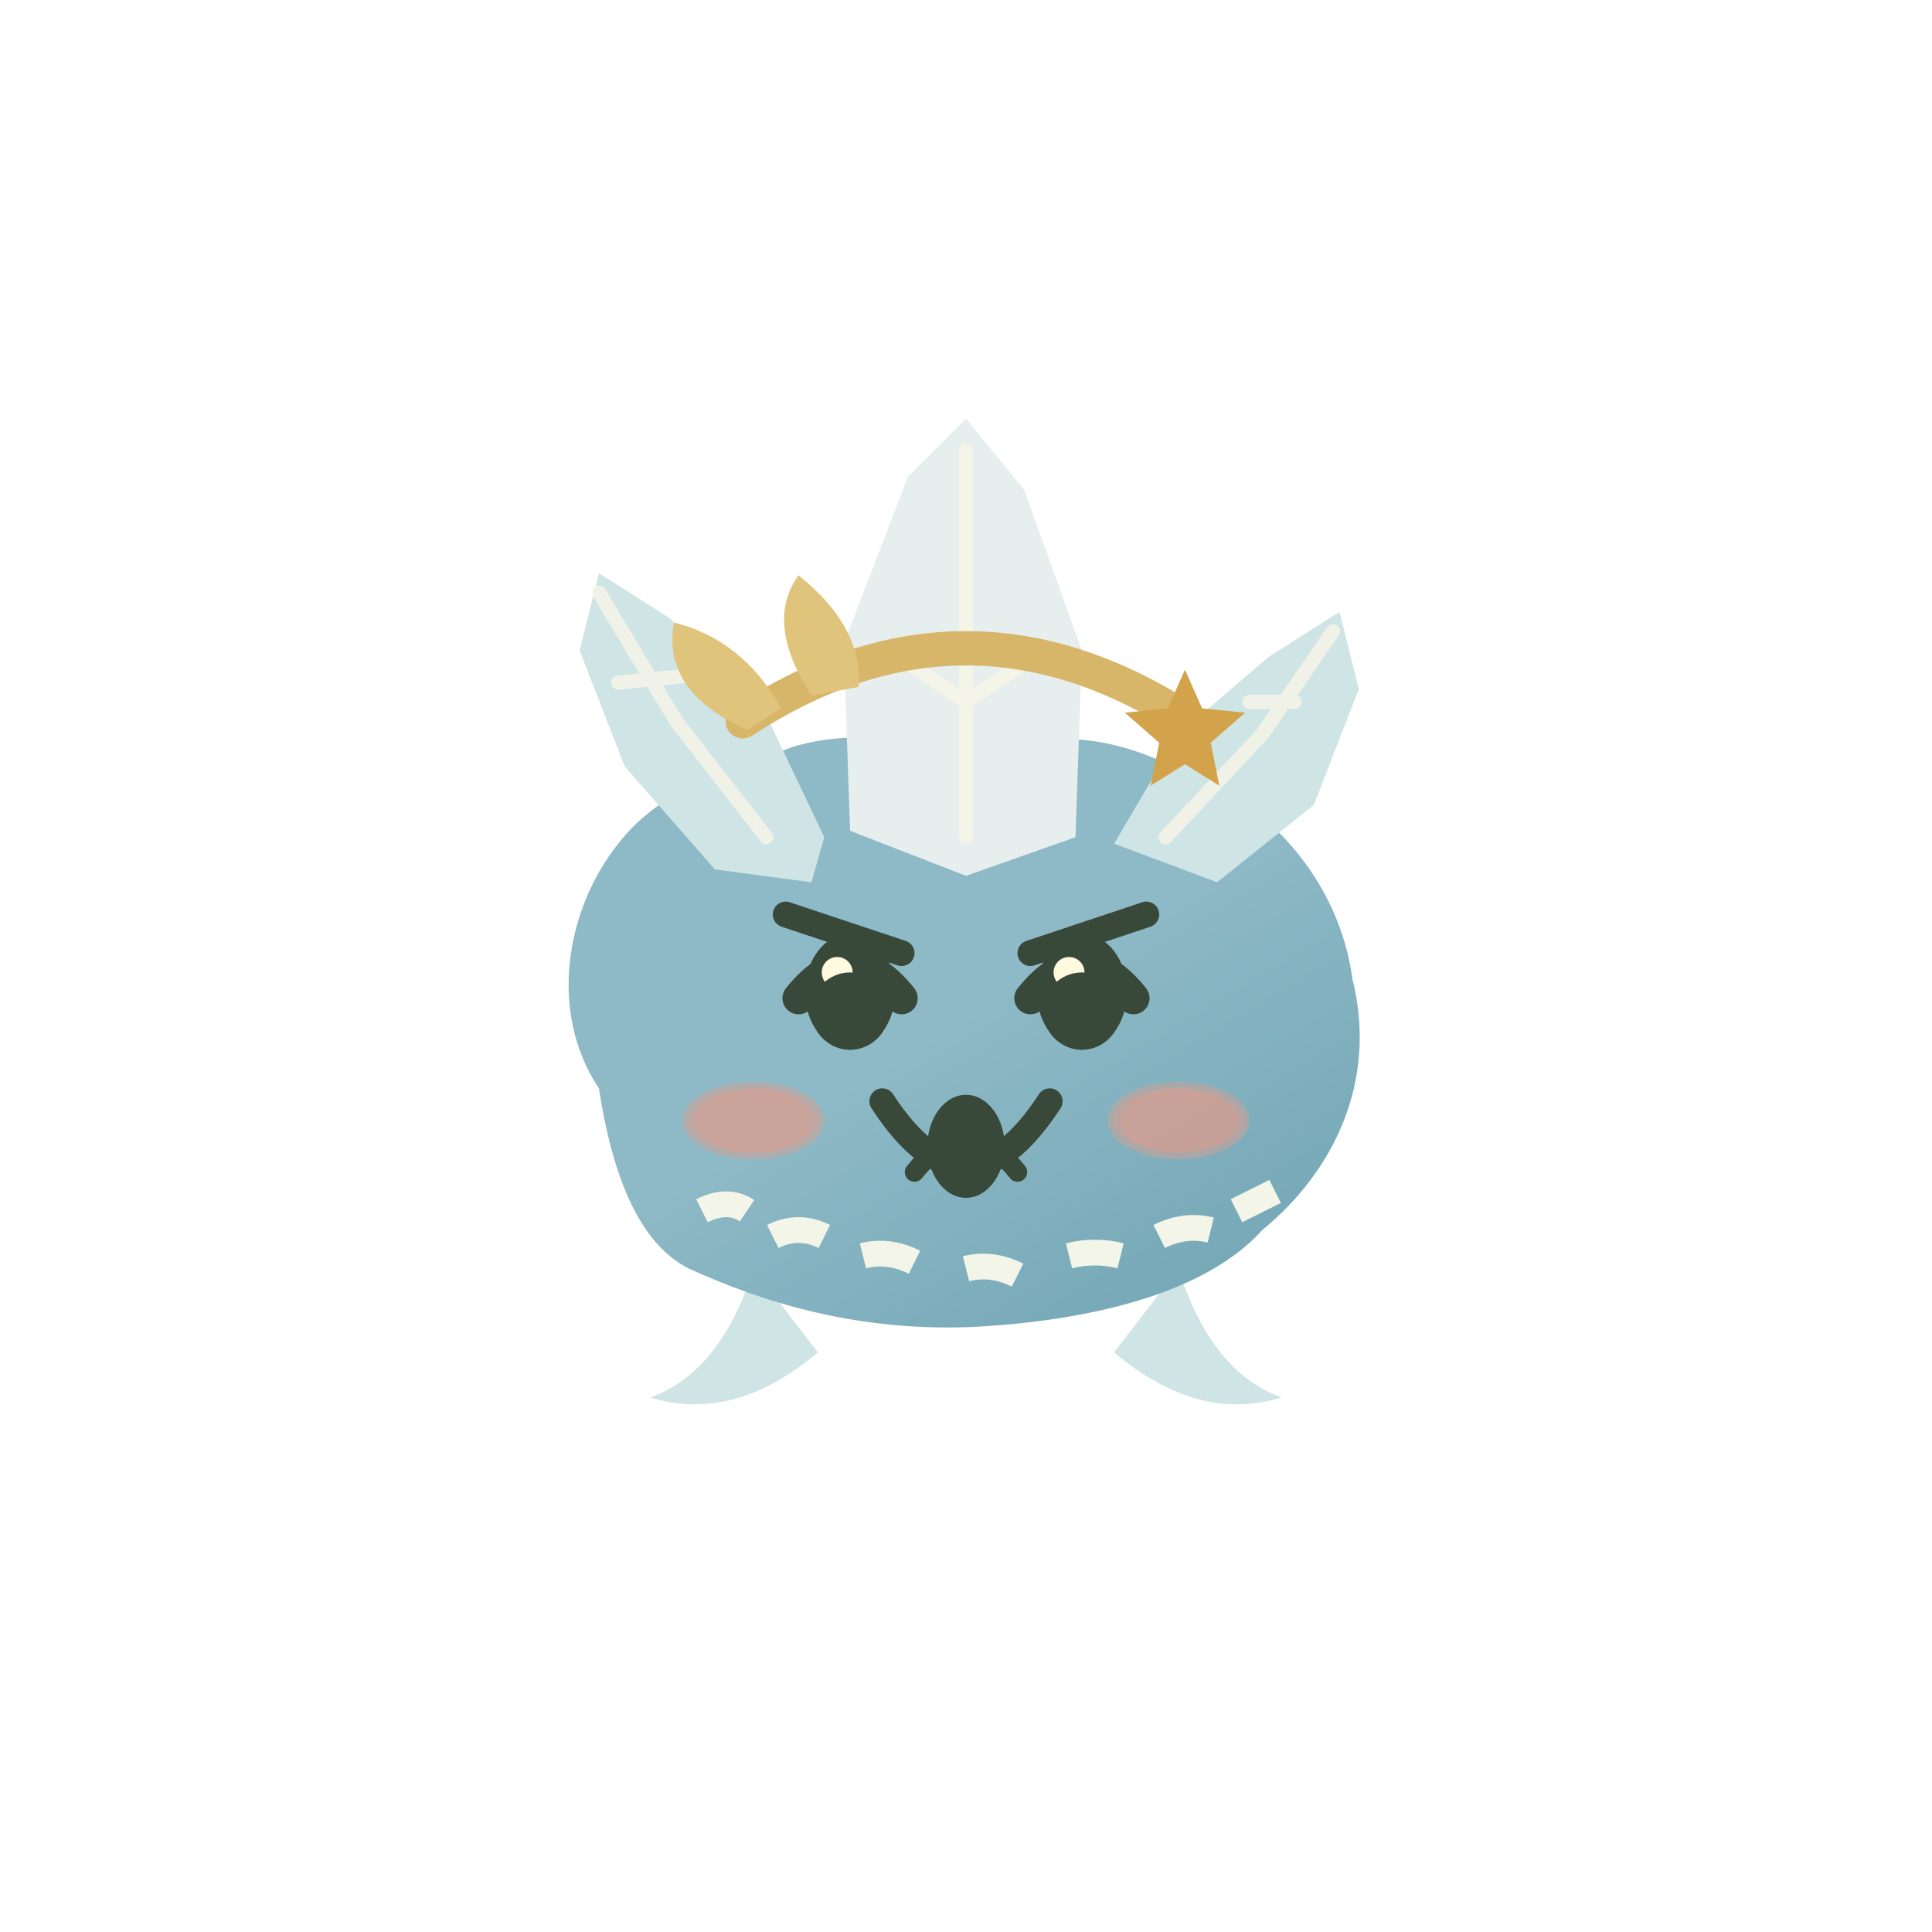
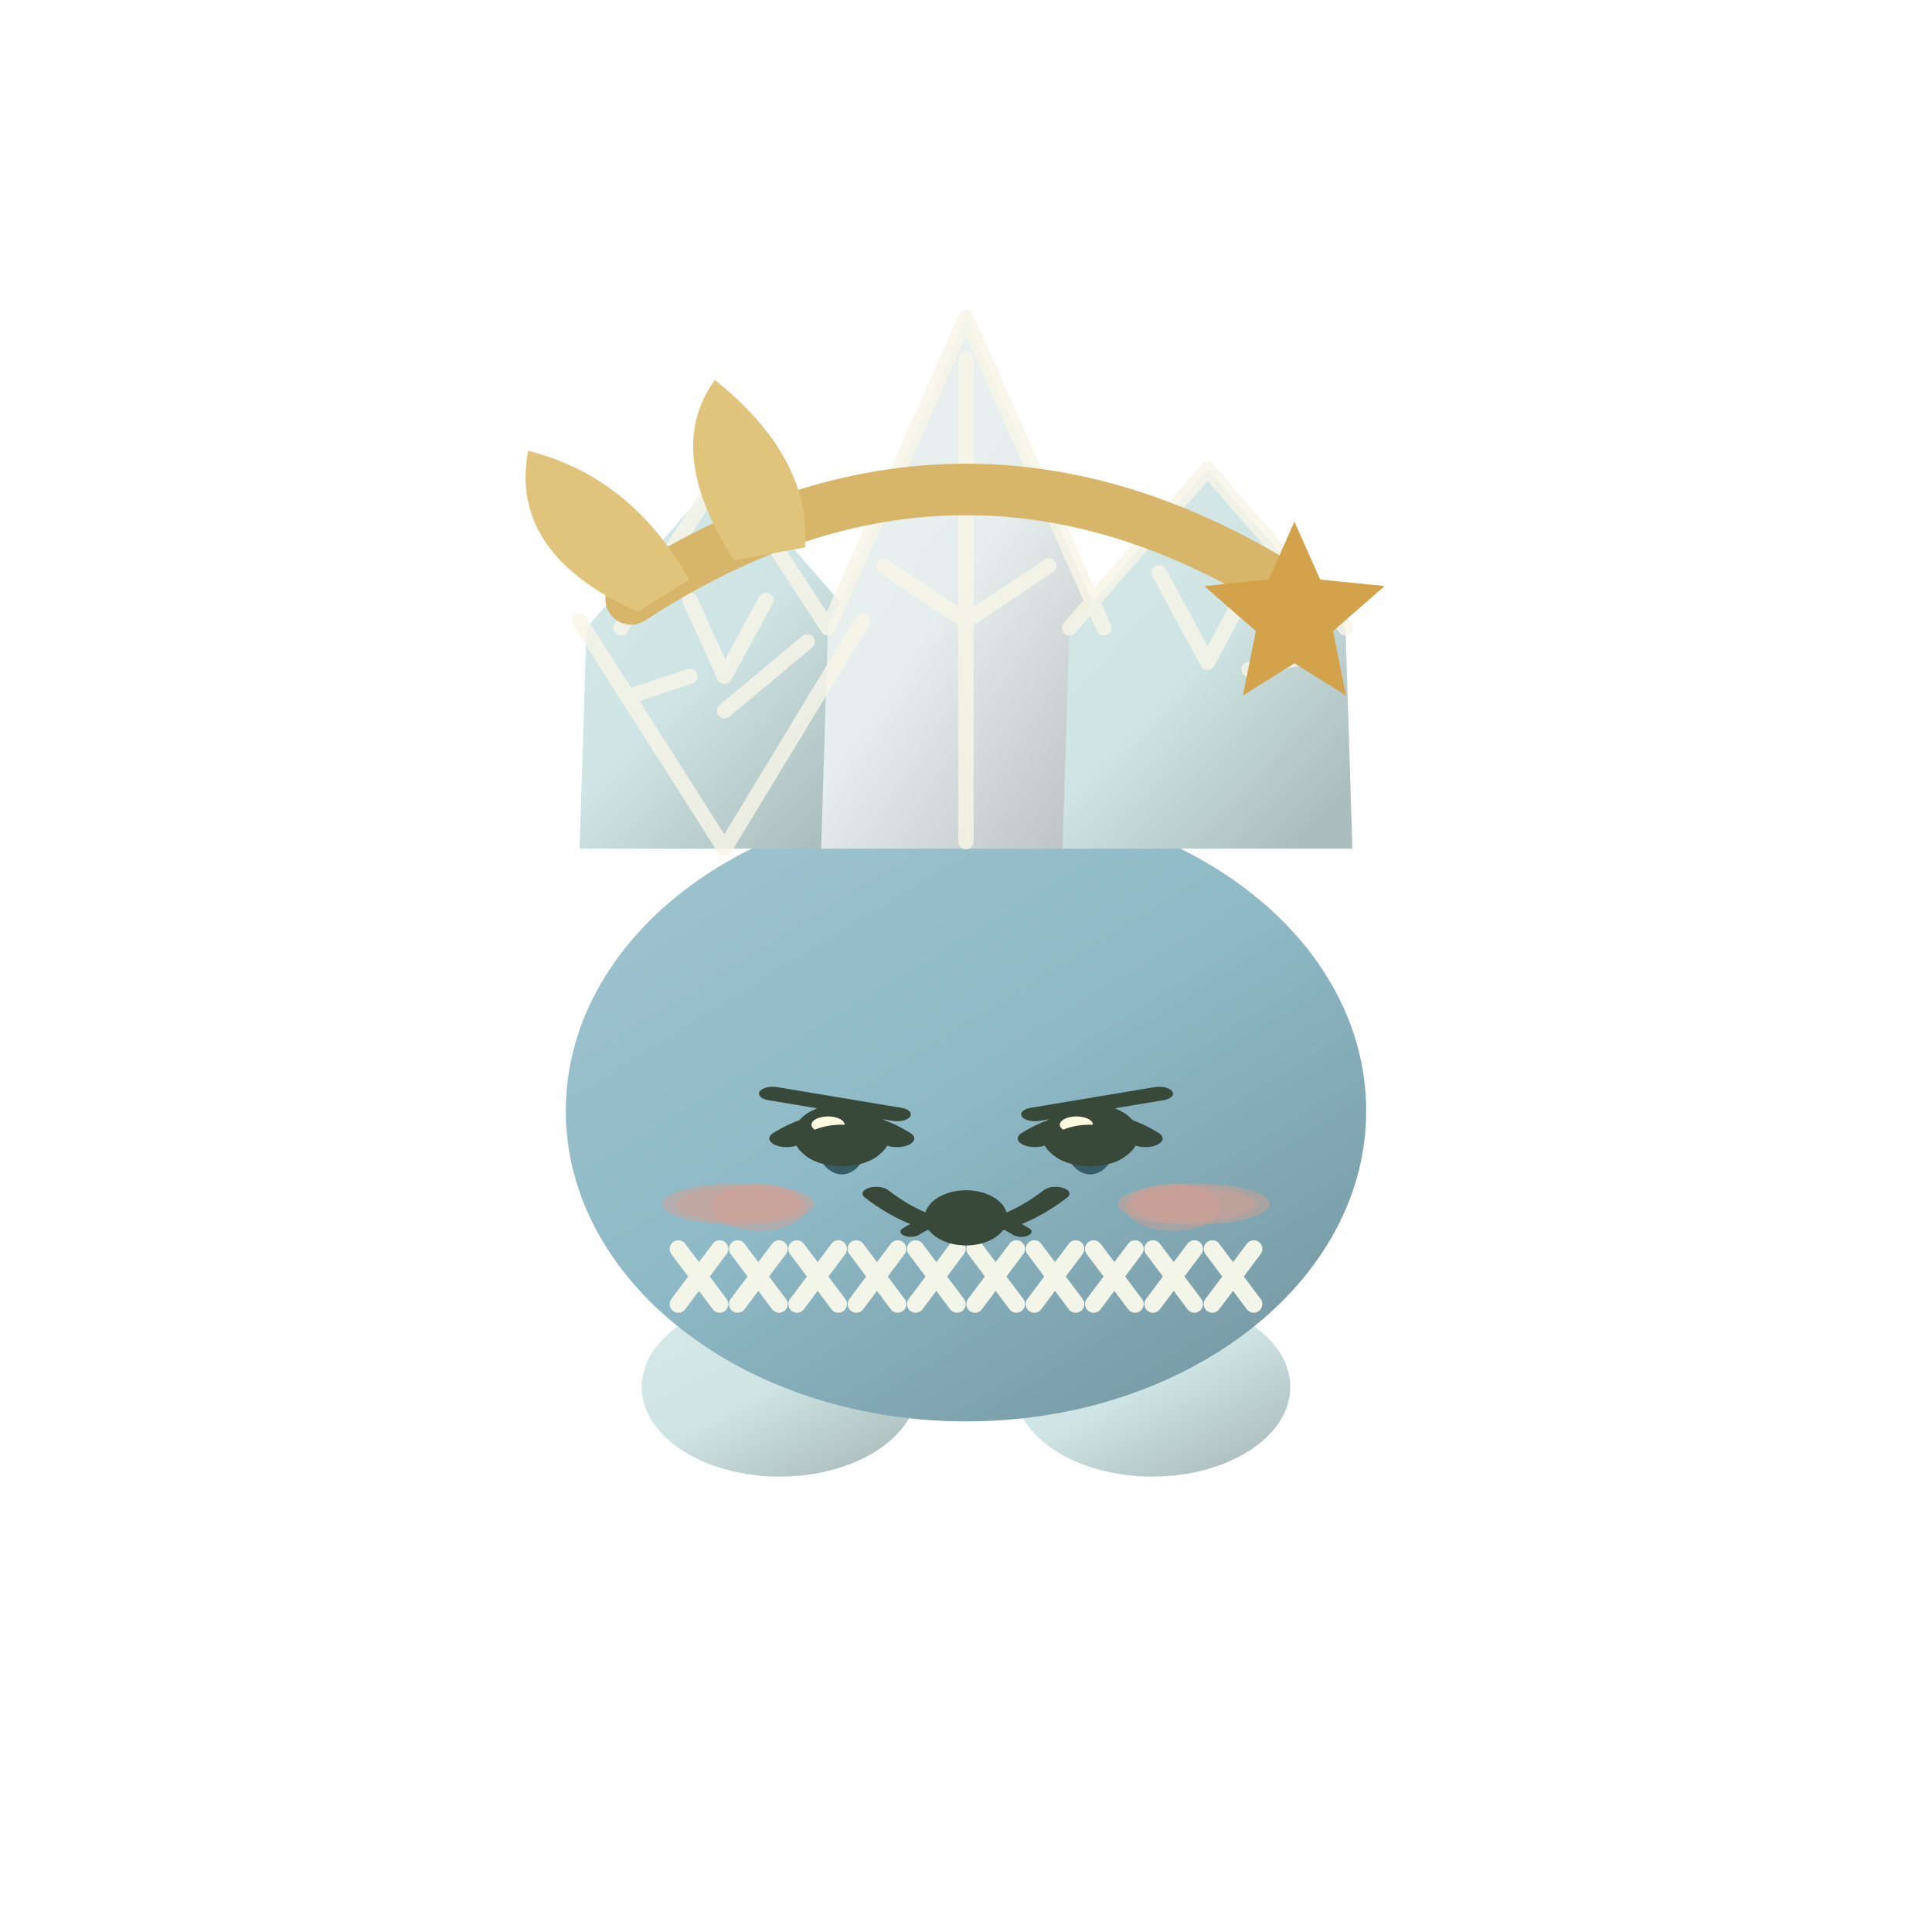
<svg xmlns="http://www.w3.org/2000/svg" width="200" height="200" viewBox="0 0 200 200">
  <defs>
-     <linearGradient id="body-gradient" gradientUnits="objectBoundingBox" x1="0%" y1="0%" x2="80%" y2="100%">
-       <stop offset="0" stop-color="#8eb9c6" />
-       <stop offset="0.53" stop-color="#8eb9c6" />
-       <stop offset="1" stop-color="#74a7b6" />
+     <linearGradient id="gradient-foot-left" gradientUnits="objectBoundingBox" x1="0%" y1="0%" x2="80%" y2="100%">
+       <stop offset="0" stop-color="#d7e9e9" />
+       <stop offset=".53" stop-color="#cfe4e4" />
+       <stop offset="1" stop-color="#acbdbd" />
    </linearGradient>
-     <linearGradient id="accent-gradient" gradientUnits="objectBoundingBox" x1="0%" y1="0%" x2="100%" y2="100%">
-       <stop offset="0" stop-color="#e7eeee" />
-       <stop offset="1" stop-color="#cfe4e4" />
+     <linearGradient id="gradient-foot-right" gradientUnits="objectBoundingBox" x1="0%" y1="0%" x2="80%" y2="100%">
+       <stop offset="0" stop-color="#d7e9e9" />
+       <stop offset=".53" stop-color="#cfe4e4" />
+       <stop offset="1" stop-color="#acbdbd" />
+     </linearGradient>
+     <linearGradient id="gradient-body-shell" gradientUnits="objectBoundingBox" x1="0%" y1="0%" x2="80%" y2="100%">
+       <stop offset="0" stop-color="#a1c5d0" />
+       <stop offset=".53" stop-color="#8eb9c6" />
+       <stop offset="1" stop-color="#769aa4" />
+     </linearGradient>
+     <linearGradient id="gradient-crystal-left" gradientUnits="objectBoundingBox" x1="0%" y1="0%" x2="80%" y2="100%">
+       <stop offset="0" stop-color="#d7e9e9" />
+       <stop offset=".53" stop-color="#cfe4e4" />
+       <stop offset="1" stop-color="#acbdbd" />
+     </linearGradient>
+     <linearGradient id="gradient-crystal-center" gradientUnits="objectBoundingBox" x1="0%" y1="0%" x2="80%" y2="100%">
+       <stop offset="0" stop-color="#ebf1f1" />
+       <stop offset=".53" stop-color="#e7eeee" />
+       <stop offset="1" stop-color="#c0c6c6" />
+     </linearGradient>
+     <linearGradient id="gradient-crystal-right" gradientUnits="objectBoundingBox" x1="0%" y1="0%" x2="80%" y2="100%">
+       <stop offset="0" stop-color="#d7e9e9" />
+       <stop offset=".53" stop-color="#cfe4e4" />
+       <stop offset="1" stop-color="#acbdbd" />
    </linearGradient>
  </defs>
-   <g id="body" transform="translate(33.33333 33.33333) scale(0.6666667)">
-     <path id="root-left" d="M67 147 Q62 163 51 167 Q64 171 77 160 Z" fill="#cfe4e4" />
-     <path id="root-right" d="M133 147 Q138 163 149 167 Q136 171 123 160 Z" fill="#cfe4e4" />
-     <path id="shell" d="M43 119 C35 107 38 91 46 81 C53 72 63 70 73 66 C83 63 93 65 100 68 C111 63 122 64 132 69 C147 74 158 87 160 102 C164 118 157 132 146 141 C137 151 119 155 102 156 C83 157 68 152 57 147 C49 143 45 132 43 119 Z" fill="url(#body-gradient)" />
-     <path id="crystal-left" d="M61 85 L47 69 L40 51 L43 39 L54 46 L68 59 L78 80 L76 87 Z" fill="#cfe4e4" />
-     <path id="crystal-right" d="M123 81 L133 64 L147 52 L158 45 L161 57 L154 75 L139 87 Z" fill="#cfe4e4" />
-     <path id="crystal-center" d="M82 79 L81 50 L91 24 L100 15 L109 26 L118 51 L117 80 L100 86 Z" fill="#e7eeee" />
-     <path id="crystal-facets" d="M43 42 L55 62 L69 80 M46 56 L56 55 M100 20 L100 80 M88 51 L100 59 L112 51 M157 48 L146 64 L131 80 M151 59 L144 59" fill="none" stroke="#f8f5e8" stroke-width="2.2" stroke-linecap="round" stroke-linejoin="round" opacity=".82" />
-     <path id="seam" d="M59 138 q4 -2 7 0 M70 142 q4 -2 8 0 M84 145 q4 -1 8 1 M100 147 q4 -1 8 1 M116 145 q4 -1 8 0 M130 142 q4 -2 8 -1 M142 138 q4 -2 6 -3" fill="none" stroke="#f3f5e8" stroke-width="4" />
-     <g id="adornment" transform="translate(33.33333 33.33333) scale(0.6666667)">
-       <path id="crown" d="M48 43 Q100 9 152 43" fill="none" stroke="#d7b66a" stroke-width="8" stroke-linecap="round" />
-       <path id="star" d="M151 31 L155 40 L165 41 L157 48 L159 58 L151 53 L143 58 L145 48 L137 41 L147 40Z" fill="#d2a34b" />
-       <path id="gold-leaf-left" d="M49 45 Q29 36 32 20 Q48 24 57 40Z" fill="#e0c47b" />
-       <path id="gold-leaf-right" d="M64 37 Q53 20 61 9 Q76 21 75 35Z" fill="#e0c47b" />
-     </g>
+   <g id="body" transform="translate(100 100) scale(71.42857)">
+     <ellipse id="foot-left" cx="-0.27" cy="0.61" rx="0.2" ry="0.13" fill="url(#gradient-foot-left)" />
+     <ellipse id="foot-right" cx="0.27" cy="0.61" rx="0.2" ry="0.13" fill="url(#gradient-foot-right)" />
+     <ellipse id="body-shell" cx="0" cy="0.21" rx="0.58" ry="0.45" fill="url(#gradient-body-shell)" />
+     <path id="crystal-left" d="M-0.56 -.17L-0.55 -.49L-0.35 -0.72L-0.15 -.49L-0.14 -.17Z" fill="url(#gradient-crystal-left)" />
+     <path id="crystal-center" d="M-0.21 -.17L-0.2 -.49L0 -0.94L0.2 -.49L0.21 -.17Z" fill="url(#gradient-crystal-center)" />
+     <path id="crystal-right" d="M0.14 -.17L0.15 -.49L0.35 -0.72L0.55 -.49L0.56 -.17Z" fill="url(#gradient-crystal-right)" />
+     <path id="crystal-facets" d="M-.56 -.50L-.35 -.17L-.15 -.50 M-.49 -.39L-.40 -.42 M-.23 -.47L-.35 -.37 M-.20 -.49L-.35 -.72L-.50 -.49 M-.40 -.53L-.35 -.42L-.29 -.53 M-.20 -.49L0 -.94L.20 -.49 M0 -.88L0 -.18 M-.12 -.58L0 -.50L.12 -.58 M.15 -.49L.35 -.72L.55 -.49 M.28 -.57L.35 -.44L.42 -.57 M.50 -.45L.41 -.43" fill="none" stroke="#f8f5e8" stroke-width="0.022" stroke-linecap="round" stroke-linejoin="round" opacity=".82" />
+     <path id="seam" d="M-0.417 0.49L-0.357 0.41 M-0.417 0.41L-0.357 0.49 M-0.331 0.49L-0.271 0.41 M-0.331 0.41L-0.271 0.49 M-0.245 0.49L-0.185 0.41 M-0.245 0.41L-0.185 0.49 M-0.159 0.49L-0.099 0.41 M-0.159 0.41L-0.099 0.49 M-0.073 0.49L-0.013 0.41 M-0.073 0.41L-0.013 0.49 M0.013 0.49L0.073 0.41 M0.013 0.41L0.073 0.49 M0.099 0.49L0.159 0.41 M0.099 0.41L0.159 0.49 M0.185 0.49L0.245 0.41 M0.185 0.41L0.245 0.49 M0.271 0.49L0.331 0.41 M0.271 0.41L0.331 0.49 M0.357 0.49L0.417 0.41 M0.357 0.41L0.417 0.49" fill="none" stroke="#f3f5e8" stroke-width="0.025" stroke-linecap="round" />
  </g>
-   <g id="face-neutral" transform="translate(33.33333 33.33333) scale(0.6666667)">
-     <circle id="neutral-eye-left" cx="82" cy="105" r="6" fill="#384839" />
-     <circle id="neutral-eye-right" cx="118" cy="105" r="6" fill="#384839" />
-     <circle id="neutral-eye-glint-left" cx="80" cy="102" r="1.8" fill="#fff9df" />
-     <circle id="neutral-eye-glint-right" cx="116" cy="102" r="1.8" fill="#fff9df" />
-     <path id="neutral-smile" d="M92 127 Q100 133 108 127" fill="none" stroke="#384839" stroke-width="3" stroke-linecap="round" />
-     <ellipse id="neutral-blush-left" cx="67" cy="124" rx="10" ry="5" fill="#d89e91" opacity=".42" />
-     <ellipse id="neutral-blush-right" cx="133" cy="124" rx="10" ry="5" fill="#d89e91" opacity=".42" />
+   <g id="face-neutral" transform="translate(100 100) scale(71.42857)">
+     <ellipse id="neutral-eye-left" cx="-.18" cy="0.25" rx=".038" ry=".052" fill="#365c68" />
+     <ellipse id="neutral-eye-right" cx=".18" cy="0.25" rx=".038" ry=".052" fill="#365c68" />
+     <circle id="neutral-eye-glint-left" cx="-.189" cy="0.234" r=".012" fill="#fff9dd" />
+     <circle id="neutral-eye-glint-right" cx=".171" cy="0.234" r=".012" fill="#fff9dd" />
+     <path id="neutral-smile" d="M-.047 0.362Q0 0.4 .047 0.362" fill="none" stroke="#365c68" stroke-width=".017" stroke-linecap="round" />
+     <ellipse id="neutral-blush-left" cx="-.30" cy="0.35" rx=".068" ry=".034" fill="#d89e91" opacity=".42" />
+     <ellipse id="neutral-blush-right" cx=".30" cy="0.35" rx=".068" ry=".034" fill="#d89e91" opacity=".42" />
  </g>
-   <g id="face-happy" transform="translate(33.33333 33.33333) scale(0.6666667)">
+   <g id="face-happy" transform="matrix(0.7142857 0 0 0.3571429 28.57143 80.35714)">
    <path id="happy-eye-left" d="M74 105 Q82 95 90 105" fill="none" stroke="#384839" stroke-width="5" stroke-linecap="round" />
    <path id="happy-eye-right" d="M110 105 Q118 95 126 105" fill="none" stroke="#384839" stroke-width="5" stroke-linecap="round" />
    <path id="happy-smile" d="M87 121 Q100 141 113 121" fill="none" stroke="#384839" stroke-width="4" stroke-linecap="round" />
    <ellipse id="happy-blush-left" cx="67" cy="124" rx="11" ry="6" fill="#d89e91" opacity=".48" />
    <ellipse id="happy-blush-right" cx="133" cy="124" rx="11" ry="6" fill="#d89e91" opacity=".48" />
  </g>
-   <g id="face-surprised" transform="translate(33.33333 33.33333) scale(0.6666667)">
+   <g id="face-surprised" transform="matrix(0.7142857 0 0 0.3571429 28.57143 80.35714)">
    <ellipse id="surprised-eye-left" cx="82" cy="104" rx="7" ry="9" fill="#384839" />
    <ellipse id="surprised-eye-right" cx="118" cy="104" rx="7" ry="9" fill="#384839" />
    <circle id="surprised-eye-glint-left" cx="80" cy="101" r="2.4" fill="#fff9df" />
    <circle id="surprised-eye-glint-right" cx="116" cy="101" r="2.4" fill="#fff9df" />
    <ellipse id="surprised-mouth" cx="100" cy="128" rx="6" ry="8" fill="#384839" />
    <ellipse id="surprised-blush-left" cx="67" cy="124" rx="9" ry="5" fill="#d89e91" opacity=".4" />
    <ellipse id="surprised-blush-right" cx="133" cy="124" rx="9" ry="5" fill="#d89e91" opacity=".4" />
  </g>
-   <g id="face-angry" transform="translate(33.33333 33.33333) scale(0.6666667)">
+   <g id="face-angry" transform="matrix(0.7142857 0 0 0.3571429 28.57143 80.35714)">
    <circle id="angry-eye-left" cx="82" cy="107" r="6" fill="#384839" />
    <circle id="angry-eye-right" cx="118" cy="107" r="6" fill="#384839" />
    <path id="angry-brow-left" d="M72 92 L90 98" stroke="#384839" stroke-width="4" stroke-linecap="round" />
    <path id="angry-brow-right" d="M128 92 L110 98" stroke="#384839" stroke-width="4" stroke-linecap="round" />
    <path id="angry-frown" d="M92 132 Q100 122 108 132" fill="none" stroke="#384839" stroke-width="3" stroke-linecap="round" />
  </g>
+   <g id="adornment" transform="translate(33.33333 33.33333) scale(0.6666667)">
+     <path id="crown" d="M48 43 Q100 9 152 43" fill="none" stroke="#d7b66a" stroke-width="8" stroke-linecap="round" />
+     <path id="star" d="M151 31 L155 40 L165 41 L157 48 L159 58 L151 53 L143 58 L145 48 L137 41 L147 40Z" fill="#d2a34b" />
+     <path id="gold-leaf-left" d="M49 45 Q29 36 32 20 Q48 24 57 40Z" fill="#e0c47b" />
+     <path id="gold-leaf-right" d="M64 37 Q53 20 61 9 Q76 21 75 35Z" fill="#e0c47b" />
+   </g>
</svg>
